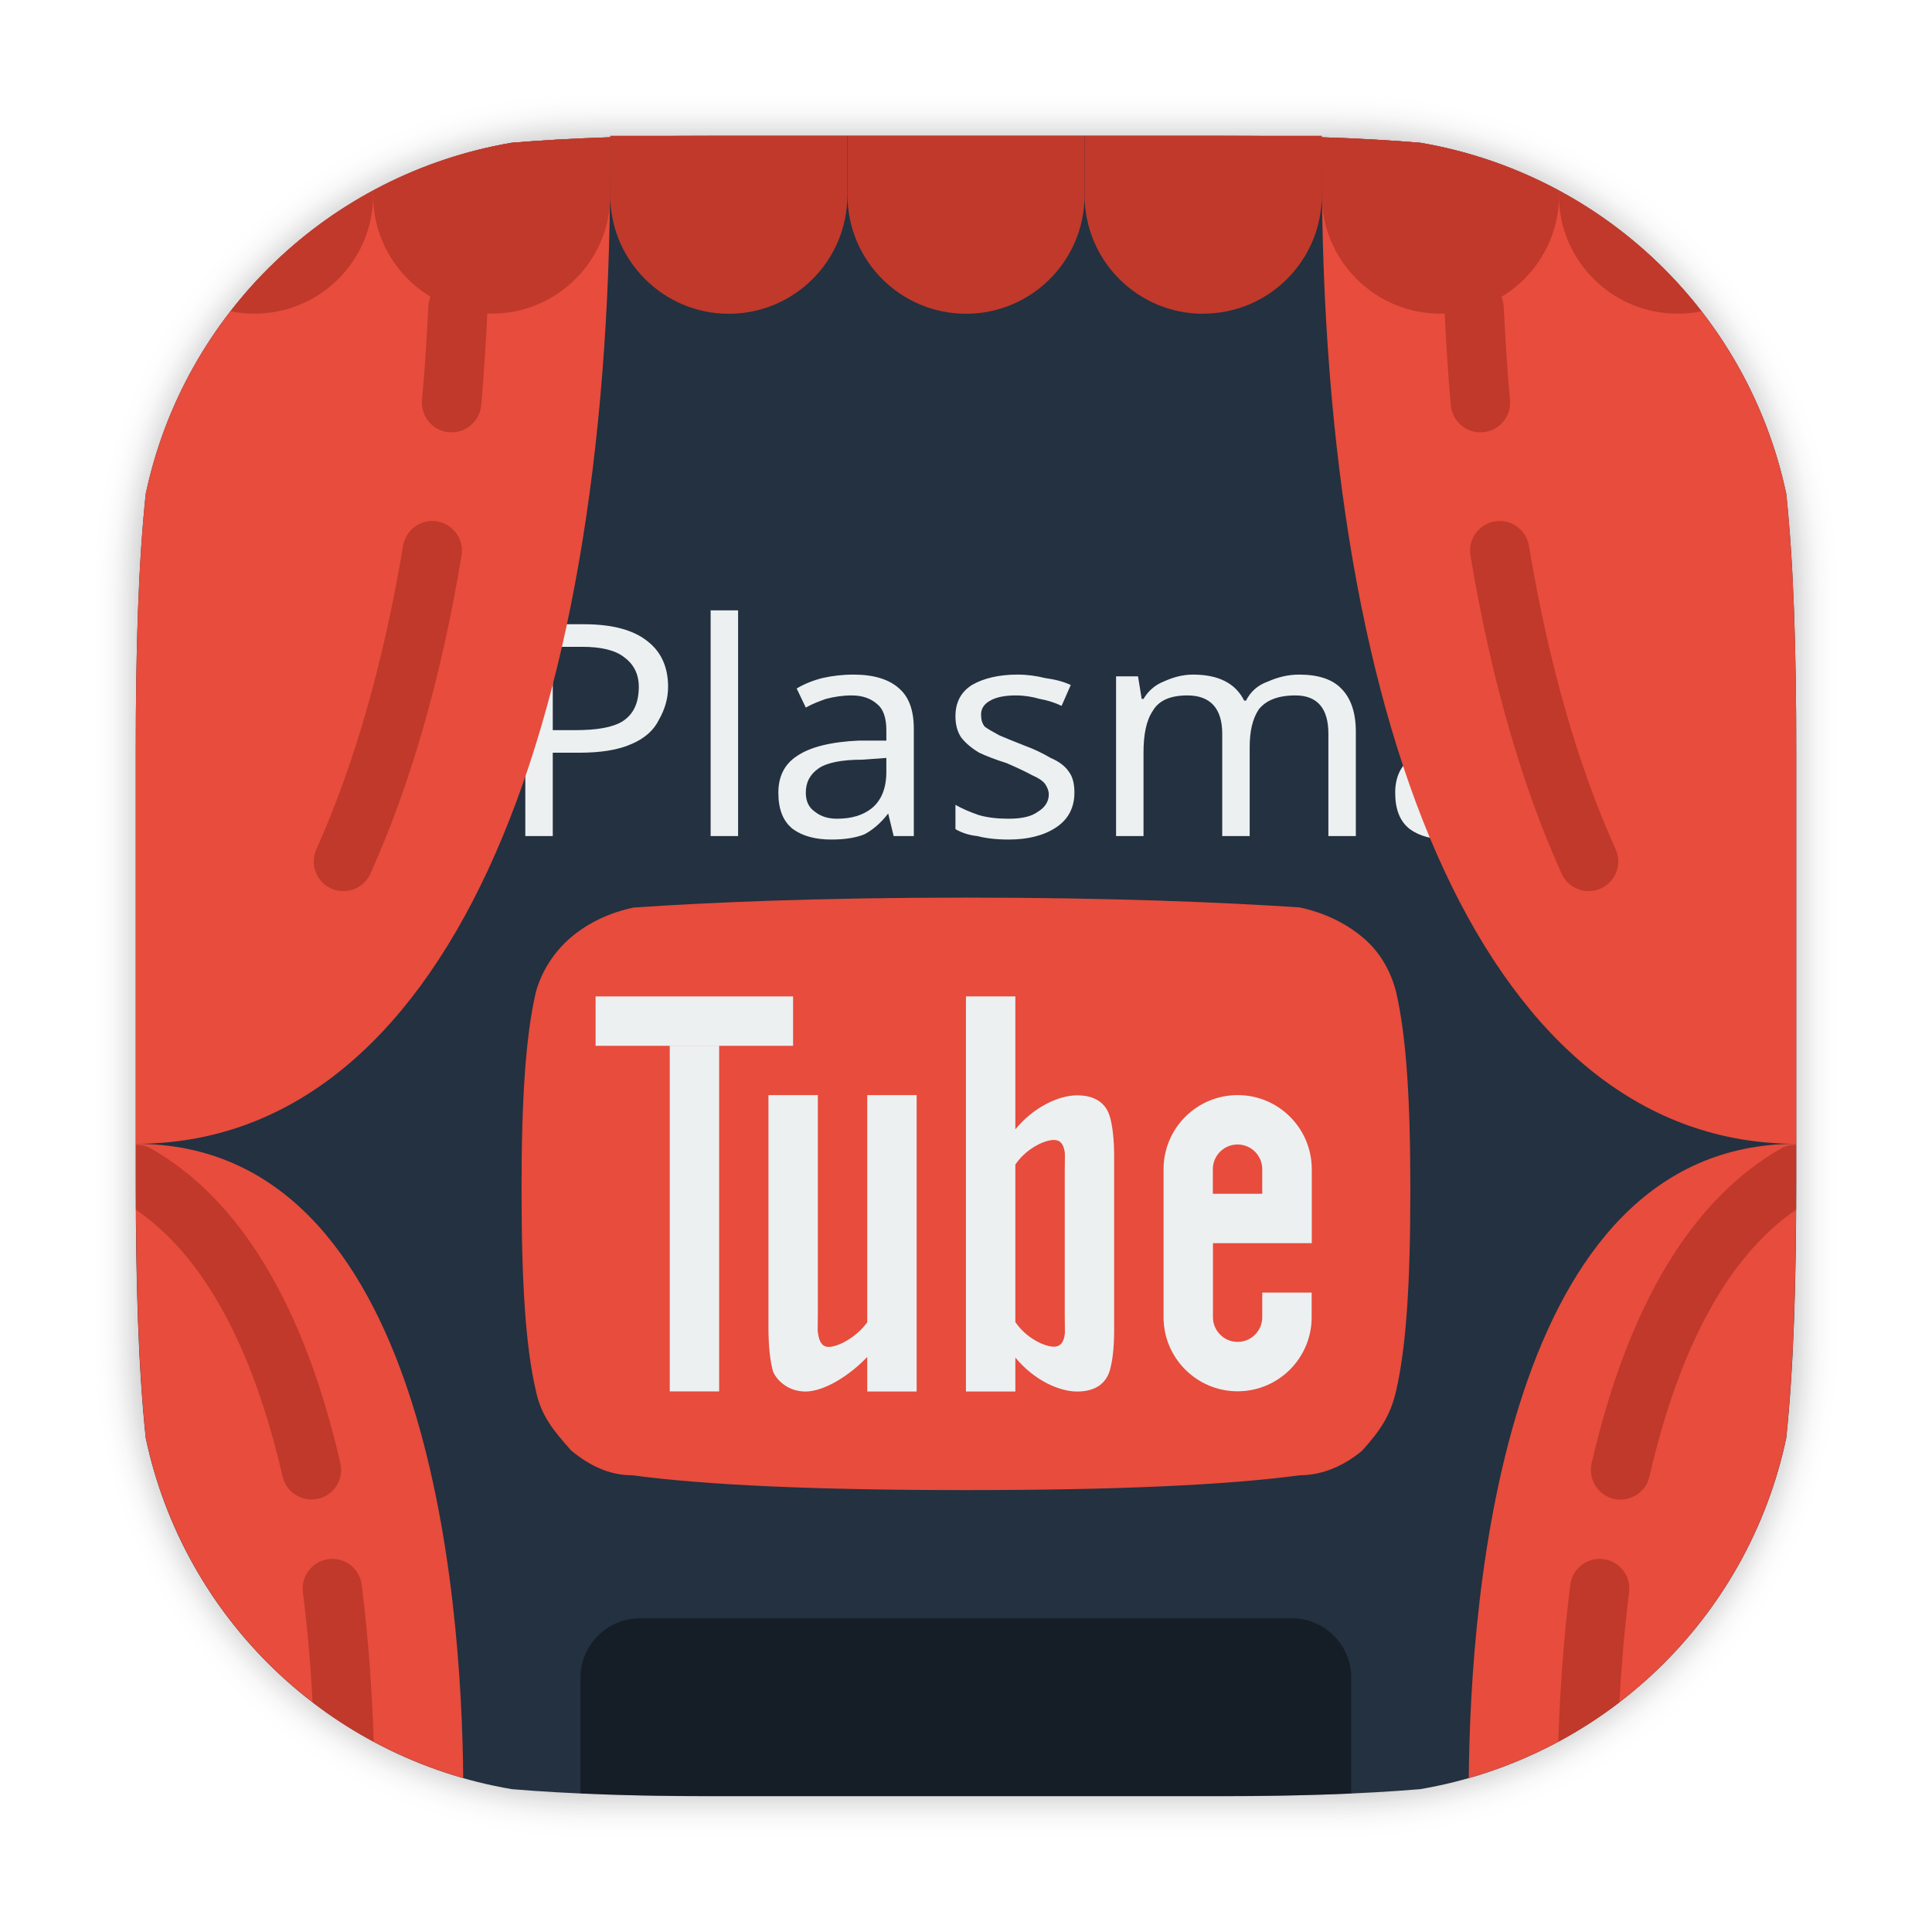
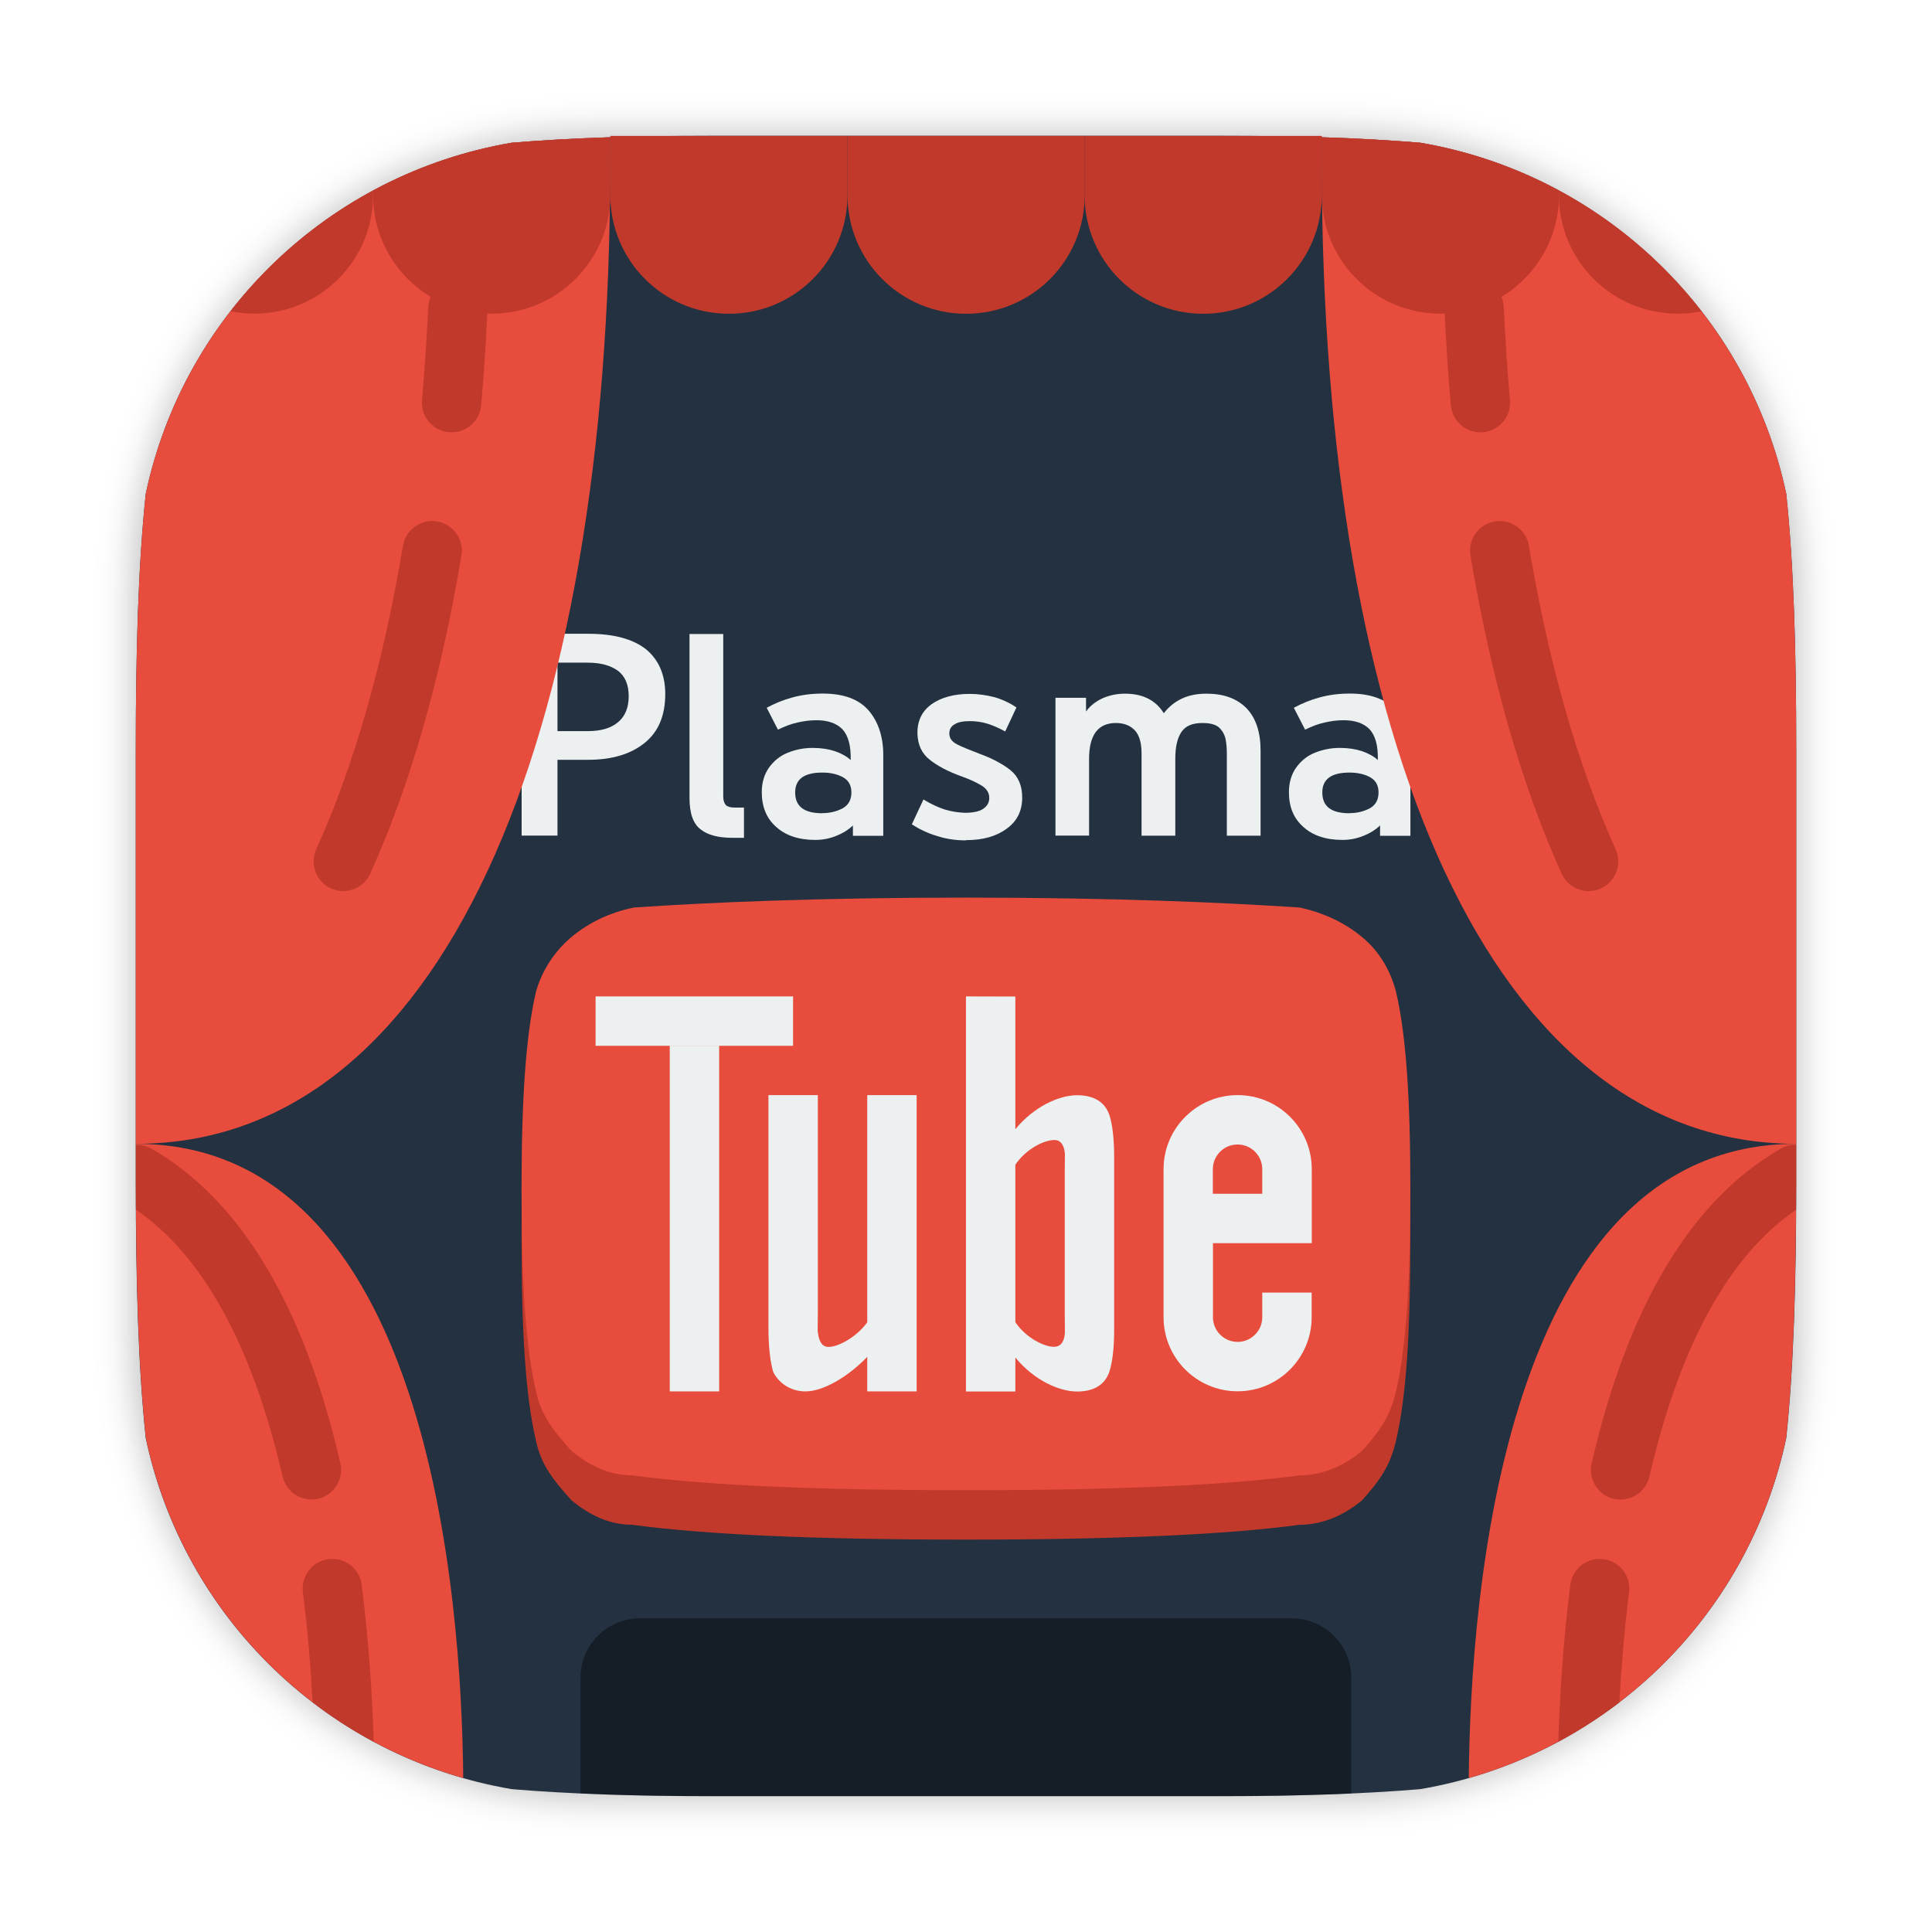
- <svg xmlns="http://www.w3.org/2000/svg" xmlns:xlink="http://www.w3.org/1999/xlink" width="64" height="64" version="1.1" viewBox="0 0 16.933 16.933" id="svg1215" xml:space="preserve">
+ <svg xmlns="http://www.w3.org/2000/svg" id="svg1215" width="64" height="64" version="1.1" viewBox="0 0 16.933 16.933">
  <defs id="defs1203">
-     <filter id="filter1057" x="-0.027" y="-0.027" width="1.054" height="1.054" color-interpolation-filters="sRGB">
-       <feGaussianBlur stdDeviation="0.619" id="feGaussianBlur1190" />
+     <filter id="filter1057" x="-.027" y="-.027" width="1.054" height="1.054" color-interpolation-filters="sRGB">
+       <feGaussianBlur id="feGaussianBlur1190" stdDeviation="0.619" />
    </filter>
-     <linearGradient id="linearGradient1068" x1="1.331" x2="13.449" y1="15.576" y2="3.459" gradientTransform="translate(-8e-4,0.1405)" gradientUnits="userSpaceOnUse">
-       <stop stop-color="#3caaff" offset="0" id="stop1193" style="stop-color:#34495e;stop-opacity:1;" />
-       <stop stop-color="#b496ff" offset="1" id="stop1195" style="stop-color:#2c3e50;stop-opacity:1;" />
-     </linearGradient>
-     <linearGradient id="linearGradient853" x1="1.331" x2="13.449" y1="15.576" y2="3.459" gradientTransform="matrix(1.1322 0 0 1.1322 -1.9277 -5.2545)" gradientUnits="userSpaceOnUse">
-       <stop stop-color="#fff" offset="0" id="stop1198" />
-       <stop stop-color="#e6e6ff" offset="1" id="stop1200" />
-     </linearGradient>
-     <linearGradient id="linearGradient1002" x1="20.947" x2="11.301" y1="6.92" y2="1.352" gradientTransform="matrix(0.9999803,0,0,0.9999803,-43.92906,-0.9791865)" gradientUnits="userSpaceOnUse" xlink:href="#linearGradient990" />
-     <linearGradient id="linearGradient990">
-       <stop stop-color="#da4453" offset="0" id="stop1307" />
-       <stop stop-color="#da4453" stop-opacity=".558" offset="1" id="stop1309" />
-     </linearGradient>
-     <linearGradient id="linearGradient1062" x1="50.545" x2="78.2" y1="14.438" y2="42.093" gradientTransform="matrix(0.26458,0,0,0.26458,-11.112,2.5058e-4)" gradientUnits="userSpaceOnUse">
-       <stop offset="0" id="stop1319" />
-       <stop stop-opacity="0" offset="1" id="stop1321" />
-     </linearGradient>
-     <linearGradient id="linearGradient992" x1="52.426" x2="79.985" y1="37.034" y2="21.123" gradientTransform="matrix(0.26458,0,0,0.26458,-11.112,2.5058e-4)" gradientUnits="userSpaceOnUse" xlink:href="#linearGradient990" />
-     <linearGradient id="linearGradient2155" x1="25" x2="25" y1="5" y2="42.001" gradientTransform="matrix(0.2645748,0,0,0.2645748,-32.81693,-0.9794438)" gradientUnits="userSpaceOnUse">
-       <stop stop-color="#34495e" offset="0" id="stop1312" />
-       <stop stop-color="#2c3e50" offset="1" id="stop1314" />
-     </linearGradient>
  </defs>
-   <rect transform="matrix(0.26458,0,0,0.26458,0.79772,0.7977)" x="1.485" y="1.485" width="55" height="55" ry="15" fill="#141414" filter="url(#filter1057)" opacity="0.3" stroke-linecap="round" stroke-width="2.744" id="rect1207" />
-   <path id="polygon4332" style="fill:#233140;fill-opacity:1;stroke-width:0.029" d="m 6.225,1.19 c -0.665,0 -1.235,0.019 -1.739,0.061 -1.604,0.273 -2.875,1.497 -3.209,3.079 -3.5e-5,3.21e-4 3.2e-5,7.45e-4 0,10e-4 -0.065,0.622 -0.087,1.363 -0.087,2.247 v 3.776 c 0,0.884 0.022,1.625 0.087,2.247 3.2e-5,3.21e-4 -3.5e-5,7.47e-4 0,0.001 0.334,1.582 1.604,2.807 3.209,3.079 0.504,0.042 1.074,0.061 1.739,0.061 h 4.483 c 0.665,0 1.235,-0.019 1.739,-0.061 1.604,-0.273 2.875,-1.497 3.209,-3.079 5.9e-5,-3.3e-4 -5.9e-5,-7.39e-4 0,-0.001 0.065,-0.622 0.087,-1.363 0.087,-2.247 V 6.578 c 0,-0.884 -0.022,-1.625 -0.087,-2.247 -5.9e-5,-3.3e-4 5.9e-5,-7.39e-4 0,-10e-4 C 15.322,2.748 14.051,1.524 12.447,1.251 11.943,1.209 11.373,1.19 10.708,1.19 Z" />
-   <text xml:space="preserve" style="font-style:normal;font-weight:normal;font-size:2.666px;line-height:1.25;font-family:sans-serif;fill:#ecf0f1;fill-opacity:1;stroke:none;stroke-width:0.444" x="4.218" y="7.52" id="text489" transform="scale(1.026699,0.9739957)">
-     <tspan id="tspan487" x="4.218" y="7.52" style="font-style:normal;font-variant:normal;font-weight:normal;font-stretch:normal;font-size:2.666px;font-family:'YouTube Sans';-inkscape-font-specification:'YouTube Sans';fill:#ecf0f1;fill-opacity:1;stroke-width:0.444">Plasma</tspan>
-   </text>
-   <path id="path4334" style="fill:#e74c3c;fill-opacity:1;stroke-width:0.029" d="M 5.348,1.203 C 5.04,1.213 4.753,1.229 4.486,1.251 2.882,1.524 1.611,2.748 1.277,4.33 c -3.4e-5,3.21e-4 3.3e-5,7.46e-4 0,10e-4 -0.065,0.622 -0.087,1.363 -0.087,2.247 v 3.447 c 2.68,0 4.158,-3.524 4.158,-8.575 z" />
-   <path id="path4336" style="fill:#e74c3c;fill-opacity:1;stroke-width:0.029" d="m 11.585,1.203 v 0.247 c 0,5.051 1.478,8.575 4.158,8.575 V 6.578 c 0,-0.884 -0.022,-1.625 -0.087,-2.247 -7e-5,-3.29e-4 6.9e-5,-7.39e-4 0,-10e-4 C 15.322,2.748 14.051,1.524 12.447,1.251 12.18,1.229 11.893,1.213 11.585,1.203 Z" />
-   <path style="fill:#c0392b;fill-opacity:1;stroke-width:0.029" d="m 8.467,2.75 v 0 c -0.574,0 -1.039,-0.465 -1.039,-1.039 V 1.19 H 9.506 V 1.71 C 9.506,2.284 9.041,2.75 8.467,2.75" id="path4340" />
-   <path style="fill:#c0392b;fill-opacity:1;stroke-width:0.029" d="m 6.388,2.75 v 0 C 5.814,2.75 5.348,2.284 5.348,1.71 V 1.19 H 7.427 V 1.71 C 7.427,2.284 6.962,2.75 6.388,2.75" id="path4342" />
-   <path id="path4344" style="fill:#c0392b;fill-opacity:1;stroke-width:0.029" d="M 3.27,1.67 C 2.782,1.933 2.357,2.294 2.021,2.728 c 0.068,0.014 0.138,0.021 0.209,0.021 0.574,0 1.04,-0.465 1.04,-1.039 z" />
-   <path id="path4346" style="fill:#c0392b;fill-opacity:1;stroke-width:0.029" d="m 13.663,1.67 v 0.04 c 0,0.574 0.466,1.039 1.04,1.039 0.072,0 0.142,-0.007 0.209,-0.021 C 14.576,2.294 14.151,1.933 13.663,1.67 Z" />
-   <path style="fill:#c0392b;fill-opacity:1;stroke-width:0.029" d="m 10.545,2.75 v 0 c -0.574,0 -1.039,-0.465 -1.039,-1.039 V 1.19 h 2.079 v 0.52 c 0,0.574 -0.465,1.039 -1.039,1.039" id="path4348" />
-   <path id="path4352" style="fill:#000000;fill-opacity:0.4;stroke-width:0.029" d="m 5.608,14.184 c -0.287,0 -0.52,0.233 -0.52,0.52 v 1.015 c 0.348,0.016 0.722,0.024 1.136,0.024 h 4.483 c 0.415,0 0.789,-0.008 1.136,-0.024 v -1.015 c 0,-0.287 -0.233,-0.52 -0.52,-0.52 z" />
-   <path id="path4354" style="fill:#e74c3c;fill-opacity:1;stroke-width:0.029" d="m 1.191,10.025 v 0.329 c 0,0.884 0.022,1.625 0.087,2.247 3.3e-5,3.22e-4 -3.4e-5,7.47e-4 0,0.001 0.304,1.439 1.382,2.582 2.782,2.982 -0.014,-1.613 -0.31,-5.559 -2.869,-5.559 z" />
-   <path id="path4356" style="fill:#e74c3c;fill-opacity:1;stroke-width:0.029" d="m 15.742,10.025 c -2.559,0 -2.855,3.946 -2.869,5.559 1.4,-0.4 2.479,-1.543 2.782,-2.982 6.9e-5,-3.29e-4 -7e-5,-7.39e-4 0,-0.001 0.065,-0.622 0.087,-1.363 0.087,-2.247 z" />
-   <path style="fill:#c0392b;fill-opacity:1;stroke-width:0.029" d="m 3.009,7.81 c -0.036,0 -0.072,-0.007 -0.107,-0.023 C 2.772,7.728 2.714,7.574 2.773,7.443 3.105,6.706 3.361,5.811 3.533,4.784 3.557,4.642 3.69,4.546 3.832,4.57 3.973,4.594 4.069,4.728 4.045,4.869 3.867,5.941 3.598,6.878 3.246,7.657 3.203,7.753 3.109,7.81 3.009,7.81" id="path4360" />
-   <path style="fill:#c0392b;fill-opacity:1;stroke-width:0.029" d="m 3.958,3.789 c -0.008,0 -0.016,-2.65e-4 -0.024,-10e-4 C 3.791,3.775 3.686,3.648 3.699,3.505 3.724,3.24 3.74,2.965 3.754,2.688 3.762,2.545 3.875,2.434 4.028,2.442 4.17,2.45 4.281,2.572 4.273,2.715 4.258,2.999 4.242,3.281 4.217,3.553 4.204,3.688 4.091,3.789 3.958,3.789" id="path4362" />
-   <path style="fill:#c0392b;fill-opacity:1;stroke-width:0.029" d="m 13.924,7.81 c -0.099,0 -0.194,-0.057 -0.237,-0.153 -0.352,-0.779 -0.62,-1.716 -0.799,-2.788 -0.024,-0.142 0.072,-0.275 0.213,-0.299 0.141,-0.024 0.275,0.072 0.299,0.214 0.172,1.027 0.427,1.922 0.76,2.659 0.059,0.131 0.001,0.285 -0.13,0.344 -0.035,0.016 -0.071,0.023 -0.107,0.023" id="path4364" />
-   <path style="fill:#c0392b;fill-opacity:1;stroke-width:0.029" d="m 12.975,3.789 c -0.133,0 -0.246,-0.101 -0.259,-0.236 -0.025,-0.272 -0.041,-0.553 -0.056,-0.837 -0.007,-0.143 0.103,-0.266 0.246,-0.273 0.15,-0.009 0.266,0.102 0.273,0.246 0.015,0.277 0.03,0.552 0.055,0.817 0.013,0.143 -0.092,0.269 -0.235,0.282 -0.008,7.36e-4 -0.016,10e-4 -0.024,10e-4" id="path4366" />
-   <path id="path4372" style="fill:#c0392b;fill-opacity:1;stroke-width:0.029" d="M 5.348,1.203 C 5.04,1.213 4.753,1.229 4.486,1.251 4.052,1.325 3.643,1.469 3.27,1.67 v 0.04 c 0,0.574 0.465,1.039 1.039,1.039 0.574,0 1.04,-0.465 1.04,-1.039 z" />
-   <path id="path4374" style="fill:#c0392b;fill-opacity:1;stroke-width:0.029" d="m 11.585,1.203 v 0.507 c 0,0.574 0.466,1.039 1.04,1.039 0.574,0 1.039,-0.465 1.039,-1.039 V 1.67 C 13.29,1.469 12.881,1.325 12.447,1.251 12.18,1.229 11.893,1.213 11.585,1.203 Z" />
-   <path style="fill:#c0392b;fill-opacity:1;stroke-width:0.029" d="m 1.319,10.064 c -0.041,-0.023 -0.084,-0.03 -0.128,-0.03 v 0.568 c 0.586,0.401 1.019,1.184 1.286,2.339 0.028,0.12 0.135,0.201 0.253,0.201 0.019,0 0.039,-0.002 0.058,-0.006 0.14,-0.032 0.227,-0.172 0.195,-0.312 C 2.663,11.438 2.103,10.509 1.319,10.064" id="path4376" />
-   <path id="path4378" style="fill:#c0392b;fill-opacity:1;stroke-width:0.029" d="m 2.906,13.663 c -0.009,2.22e-4 -0.017,9.3e-4 -0.026,0.002 -0.142,0.018 -0.243,0.148 -0.225,0.29 0.043,0.34 0.069,0.668 0.085,0.965 0.168,0.129 0.347,0.244 0.535,0.345 -0.012,-0.391 -0.041,-0.867 -0.105,-1.375 -0.017,-0.133 -0.131,-0.231 -0.264,-0.227 z" />
-   <path id="path4380" style="fill:#c0392b;fill-opacity:1;stroke-width:0.029" d="m 14.014,13.663 c -0.126,0.003 -0.235,0.099 -0.251,0.227 -0.064,0.508 -0.093,0.983 -0.105,1.375 0.188,-0.101 0.367,-0.216 0.535,-0.345 0.016,-0.296 0.042,-0.624 0.085,-0.965 0.018,-0.142 -0.083,-0.272 -0.225,-0.29 -0.013,-0.002 -0.026,-0.002 -0.039,-0.002 z" />
-   <path style="fill:#c0392b;fill-opacity:1;stroke-width:0.029" d="m 15.742,10.034 c -0.044,-2.65e-4 -0.088,0.007 -0.128,0.03 -0.784,0.445 -1.344,1.374 -1.664,2.761 -0.032,0.14 0.055,0.28 0.195,0.312 0.019,0.004 0.039,0.006 0.058,0.006 0.118,0 0.225,-0.081 0.253,-0.201 0.267,-1.156 0.7,-1.938 1.286,-2.34 z" id="path4382" />
-   <path d="m 8.466,7.867 c -1.303,0 -2.268,0.043 -2.911,0.087 C 5.348,7.997 5.162,8.083 5.007,8.213 4.853,8.343 4.747,8.516 4.698,8.689 4.606,9.079 4.571,9.641 4.571,10.42 c 0,0.822 0.035,1.385 0.127,1.775 0.046,0.216 0.155,0.346 0.309,0.519 0.158,0.13 0.331,0.216 0.534,0.216 0.646,0.087 1.622,0.13 2.925,0.13 1.303,0 2.279,-0.043 2.925,-0.13 0.204,0 0.394,-0.087 0.548,-0.216 0.155,-0.173 0.246,-0.303 0.296,-0.519 0.091,-0.39 0.126,-0.952 0.126,-1.775 0,-0.779 -0.035,-1.342 -0.126,-1.731 C 12.19,8.516 12.098,8.343 11.94,8.213 11.785,8.083 11.595,7.997 11.391,7.953 10.745,7.91 9.769,7.867 8.466,7.867 Z" fill="#e74c3c" id="path14632" style="stroke-width:0.433" />
-   <rect height="0.433" width="1.731" y="8.733" x="5.22" id="rect14636" style="fill:#ecf0f1;stroke-width:0.433" />
-   <rect height="3.03" width="0.433" y="9.165" x="5.87" id="rect14638" style="fill:#ecf0f1;stroke-width:0.433" />
-   <path d="m 6.735,9.598 v 0.13 0.736 1.169 c 0,0.173 0.016,0.303 0.041,0.39 0.04,0.087 0.141,0.173 0.284,0.173 0.156,0 0.376,-0.13 0.541,-0.303 v 0.087 0.216 H 8.034 V 9.598 H 7.601 V 11.546 11.589 c -0.093,0.13 -0.254,0.216 -0.338,0.216 -0.056,0 -0.085,-0.043 -0.095,-0.13 -0.003,0 0,-0.087 0,-0.173 V 10.464 9.728 9.598 Z" id="path14640" style="fill:#ecf0f1;stroke-width:0.433" />
-   <path d="m 8.466,8.733 v 0.866 2.597 h 0.433 v -0.19 -0.108 c 0.165,0.201 0.386,0.298 0.541,0.298 0.143,0 0.244,-0.056 0.284,-0.176 0.025,-0.078 0.041,-0.2 0.041,-0.365 v -0.757 -0.757 c 0,-0.165 -0.016,-0.287 -0.041,-0.365 -0.04,-0.12 -0.141,-0.176 -0.284,-0.176 -0.155,0 -0.376,0.097 -0.541,0.298 V 9.598 8.733 Z m 0.771,1.258 c 0.056,0 0.085,0.037 0.095,0.108 0.003,0.006 0,0.069 0,0.176 v 0.622 0.622 c 0,0.107 0.003,0.169 0,0.176 -0.009,0.071 -0.039,0.108 -0.095,0.108 -0.084,0 -0.245,-0.077 -0.338,-0.216 v -0.041 -1.339 c 0.093,-0.139 0.254,-0.216 0.338,-0.216 z" id="path14642" style="fill:#ecf0f1;stroke-width:0.433" />
-   <path d="m 10.847,9.598 c -0.358,0 -0.649,0.291 -0.649,0.649 v 1.298 c 0,0.358 0.291,0.649 0.649,0.649 0.358,0 0.649,-0.291 0.649,-0.649 V 11.329 H 11.063 v 0.216 c 0,0.119 -0.097,0.216 -0.216,0.216 -0.119,0 -0.216,-0.097 -0.216,-0.216 v -0.216 -0.433 h 0.433 0.433 v -0.649 c 0,-0.358 -0.291,-0.649 -0.649,-0.649 z m 0,0.433 c 0.119,0 0.216,0.097 0.216,0.216 v 0.216 h -0.433 v -0.216 c 0,-0.119 0.097,-0.216 0.216,-0.216 z" id="path14644" style="fill:#ecf0f1;stroke-width:0.433" />
+   <rect id="rect1207" transform="matrix(.26458 0 0 .26458 .79772 .7977)" x="1.485" y="1.485" width="55" height="55" ry="15" fill="#141414" filter="url(#filter1057)" opacity=".3" stroke-linecap="round" stroke-width="2.744" />
+   <path id="polygon4332" d="m6.225 1.19c-0.665 0-1.235 0.019-1.739 0.061-1.604 0.273-2.875 1.497-3.209 3.079-3.5e-5 3.21e-4 3.2e-5 7.45e-4 0 1e-3 -0.065 0.622-0.087 1.363-0.087 2.247v3.776c0 0.884 0.022 1.625 0.087 2.247 3.2e-5 3.21e-4 -3.5e-5 7.47e-4 0 1e-3 0.334 1.582 1.604 2.807 3.209 3.079 0.504 0.042 1.074 0.061 1.739 0.061h4.483c0.665 0 1.235-0.019 1.739-0.061 1.604-0.273 2.875-1.497 3.209-3.079 5.9e-5 -3.3e-4 -5.9e-5 -7.39e-4 0-1e-3 0.065-0.622 0.087-1.363 0.087-2.247v-3.776c0-0.884-0.022-1.625-0.087-2.247-5.9e-5 -3.3e-4 5.9e-5 -7.39e-4 0-1e-3 -0.334-1.582-1.604-2.806-3.209-3.079-0.504-0.042-1.074-0.061-1.739-0.061z" fill="#233140" stroke-width=".029" />
+   <g id="text489" transform="scale(1.026699 .9739957)" fill="#ecf0f1" stroke-width=".444" aria-label="Plasma">
+     <path id="path938" d="m4.759 7.52v-0.683h0.261c0.205 0 0.365-0.051 0.483-0.152 0.117-0.099 0.176-0.245 0.176-0.44 0-0.173-0.056-0.309-0.165-0.403-0.112-0.093-0.277-0.139-0.493-0.139h-0.568v1.816h0.307zm0-1.557h0.259c0.107 0 0.192 0.024 0.256 0.072 0.061 0.048 0.093 0.125 0.093 0.229 0 0.101-0.029 0.179-0.088 0.232-0.061 0.056-0.147 0.083-0.261 0.083h-0.259v-0.616z" />
+     <path id="path940" d="m6.351 7.539v-0.272h-0.075c-0.04 0-0.069-8e-3 -0.083-0.027-0.013-0.019-0.021-0.045-0.019-0.085v-1.45h-0.288v1.474c0 0.141 0.032 0.235 0.096 0.285 0.061 0.051 0.152 0.075 0.269 0.075h0.099z" />
+     <path id="path942" d="m6.959 7.558c0.067 0 0.125-0.013 0.181-0.037 0.056-0.024 0.101-0.053 0.141-0.093v0.093h0.259v-0.728c0-0.165-0.043-0.299-0.125-0.4-0.083-0.101-0.213-0.152-0.392-0.152-0.091 0-0.176 0.011-0.259 0.035-0.083 0.024-0.155 0.056-0.219 0.093l0.096 0.197c0.056-0.029 0.109-0.051 0.165-0.064 0.053-0.013 0.107-0.021 0.163-0.021 0.099 0 0.173 0.027 0.224 0.083 0.048 0.056 0.072 0.147 0.069 0.275-0.037-0.035-0.083-0.061-0.136-0.08-0.056-0.019-0.117-0.029-0.189-0.029-0.077 0-0.149 0.016-0.216 0.045-0.067 0.029-0.117 0.075-0.157 0.133-0.04 0.061-0.061 0.133-0.061 0.221 0 0.131 0.04 0.235 0.123 0.312 0.08 0.077 0.192 0.117 0.333 0.117zm0.061-0.24c-0.155 0-0.232-0.061-0.232-0.187 0-0.12 0.077-0.179 0.232-0.179 0.067 0 0.123 0.013 0.173 0.04 0.051 0.029 0.075 0.075 0.075 0.139 0 0.064-0.024 0.112-0.072 0.141-0.051 0.029-0.109 0.045-0.176 0.045z" />
+     <path id="path944" d="m8.246 7.56c0.147 0 0.261-0.035 0.349-0.104 0.088-0.067 0.131-0.16 0.131-0.28 0-0.104-0.032-0.187-0.099-0.245-0.067-0.056-0.157-0.107-0.267-0.149-0.085-0.035-0.149-0.061-0.192-0.085s-0.064-0.056-0.064-0.096c0-0.04 0.016-0.067 0.048-0.085 0.029-0.019 0.072-0.027 0.128-0.027 0.053 0 0.104 8e-3 0.152 0.024 0.048 0.016 0.099 0.04 0.149 0.069l0.096-0.216c-0.056-0.04-0.12-0.072-0.189-0.093-0.072-0.019-0.141-0.029-0.211-0.029-0.133 0-0.243 0.032-0.325 0.093-0.083 0.064-0.123 0.152-0.12 0.267 0.003 0.099 0.037 0.176 0.104 0.232 0.067 0.056 0.157 0.107 0.277 0.152 0.077 0.029 0.133 0.059 0.173 0.085 0.04 0.029 0.059 0.064 0.059 0.107 0 0.043-0.019 0.075-0.053 0.099s-0.088 0.035-0.157 0.035c-0.056-0.003-0.112-0.011-0.168-0.029-0.056-0.019-0.117-0.048-0.184-0.091l-0.099 0.224c0.067 0.045 0.136 0.08 0.213 0.104 0.077 0.027 0.16 0.04 0.248 0.04z" />
+     <path id="path946" d="m9.297 7.52v-0.691c0-0.216 0.077-0.323 0.229-0.323 0.067 0 0.12 0.021 0.16 0.064 0.04 0.045 0.059 0.115 0.059 0.211v0.739h0.288v-0.691c0-0.104 0.016-0.184 0.051-0.24 0.035-0.056 0.093-0.083 0.181-0.083 0.064 0 0.112 0.013 0.141 0.04 0.029 0.029 0.048 0.064 0.056 0.104 8e-3 0.043 0.011 0.085 0.011 0.131v0.739h0.288v-0.768c0-0.163-0.04-0.291-0.12-0.379-0.083-0.088-0.195-0.131-0.341-0.131-0.077 0-0.147 0.013-0.208 0.043-0.061 0.029-0.115 0.075-0.157 0.133-0.069-0.117-0.179-0.176-0.331-0.176-0.067 0-0.128 0.013-0.189 0.04-0.061 0.029-0.109 0.069-0.144 0.12v-0.123h-0.261v1.24h0.288z" />
+     <path id="path948" d="m11.459 7.558c0.067 0 0.125-0.013 0.181-0.037s0.101-0.053 0.141-0.093v0.093h0.259v-0.728c0-0.165-0.043-0.299-0.125-0.4-0.083-0.101-0.213-0.152-0.392-0.152-0.091 0-0.176 0.011-0.259 0.035-0.083 0.024-0.155 0.056-0.219 0.093l0.096 0.197c0.056-0.029 0.109-0.051 0.165-0.064 0.053-0.013 0.107-0.021 0.163-0.021 0.099 0 0.173 0.027 0.224 0.083 0.048 0.056 0.072 0.147 0.069 0.275-0.037-0.035-0.083-0.061-0.136-0.08-0.056-0.019-0.117-0.029-0.189-0.029-0.077 0-0.149 0.016-0.216 0.045-0.067 0.029-0.117 0.075-0.157 0.133-0.04 0.061-0.061 0.133-0.061 0.221 0 0.131 0.04 0.235 0.123 0.312 0.08 0.077 0.192 0.117 0.333 0.117zm0.061-0.24c-0.155 0-0.232-0.061-0.232-0.187 0-0.12 0.077-0.179 0.232-0.179 0.067 0 0.123 0.013 0.173 0.04 0.051 0.029 0.075 0.075 0.075 0.139 0 0.064-0.024 0.112-0.072 0.141-0.051 0.029-0.109 0.045-0.176 0.045z" />
+   </g>
+   <path id="path4334" d="m5.348 1.203c-0.308 0.01-0.595 0.026-0.862 0.048-1.604 0.273-2.875 1.497-3.209 3.079-3.4e-5 3.21e-4 3.3e-5 7.46e-4 0 1e-3 -0.065 0.622-0.087 1.363-0.087 2.247v3.447c2.68 0 4.158-3.524 4.158-8.575z" fill="#e74c3c" stroke-width=".029" />
+   <path id="path4336" d="m11.585 1.203v0.247c0 5.051 1.478 8.575 4.158 8.575v-3.447c0-0.884-0.022-1.625-0.087-2.247-7e-5 -3.29e-4 6.9e-5 -7.39e-4 0-1e-3 -0.334-1.582-1.604-2.806-3.209-3.079-0.267-0.022-0.554-0.038-0.862-0.048z" fill="#e74c3c" stroke-width=".029" />
+   <g fill="#c0392b" stroke-width=".029">
+     <path id="path4340" d="m8.467 2.75c-0.574 0-1.039-0.465-1.039-1.039v-0.52h2.079v0.52c-2.95e-5 0.574-0.465 1.039-1.039 1.039" />
+     <path id="path4342" d="m6.388 2.75c-0.574 0-1.039-0.465-1.039-1.039v-0.52h2.079v0.52c-2.94e-5 0.574-0.465 1.039-1.039 1.039" />
+     <path id="path4344" d="m3.27 1.67c-0.487 0.263-0.912 0.624-1.249 1.058 0.068 0.014 0.138 0.021 0.209 0.021 0.574 0 1.04-0.465 1.04-1.039z" />
+     <path id="path4346" d="m13.663 1.67v0.04c0 0.574 0.466 1.039 1.04 1.039 0.072 0 0.142-0.007 0.209-0.021-0.337-0.434-0.762-0.795-1.249-1.058z" />
+     <path id="path4348" d="m10.545 2.75c-0.574 0-1.039-0.465-1.039-1.039v-0.52h2.079v0.52c0 0.574-0.465 1.039-1.039 1.039" />
+   </g>
+   <g stroke-width=".029">
+     <path id="path4352" d="m5.608 14.184c-0.287 0-0.52 0.233-0.52 0.52v1.015c0.348 0.016 0.722 0.024 1.136 0.024h4.483c0.415 0 0.789-0.008 1.136-0.024v-1.015c0-0.287-0.233-0.52-0.52-0.52z" fill-opacity=".4" />
+     <path id="path4354" d="m1.191 10.025v0.329c0 0.884 0.022 1.625 0.087 2.247 3.3e-5 3.22e-4 -3.4e-5 7.47e-4 0 1e-3 0.304 1.439 1.382 2.582 2.782 2.982-0.014-1.613-0.31-5.559-2.869-5.559z" fill="#e74c3c" />
+     <path id="path4356" d="m15.742 10.025c-2.559 0-2.855 3.946-2.869 5.559 1.4-0.4 2.479-1.543 2.782-2.982 6.9e-5 -3.29e-4 -7e-5 -7.39e-4 0-1e-3 0.065-0.622 0.087-1.363 0.087-2.247z" fill="#e74c3c" />
+   </g>
+   <g fill="#c0392b">
+     <g stroke-width=".029">
+       <path id="path4360" d="m3.009 7.81c-0.036 0-0.072-0.007-0.107-0.023-0.131-0.059-0.189-0.213-0.13-0.344 0.333-0.737 0.588-1.632 0.76-2.659 0.024-0.142 0.157-0.237 0.299-0.214 0.141 0.024 0.237 0.157 0.213 0.299-0.179 1.071-0.447 2.009-0.799 2.788-0.043 0.096-0.138 0.153-0.237 0.153" />
+       <path id="path4362" d="m3.958 3.789c-0.008 0-0.016-2.65e-4 -0.024-1e-3 -0.143-0.013-0.248-0.14-0.235-0.282 0.024-0.265 0.04-0.54 0.055-0.817 0.007-0.143 0.121-0.254 0.273-0.246 0.143 0.007 0.253 0.13 0.246 0.273-0.015 0.284-0.031 0.566-0.056 0.837-0.012 0.135-0.126 0.236-0.259 0.236" />
+       <path id="path4364" d="m13.924 7.81c-0.099 0-0.194-0.057-0.237-0.153-0.352-0.779-0.62-1.716-0.799-2.788-0.024-0.142 0.072-0.275 0.213-0.299 0.141-0.024 0.275 0.072 0.299 0.214 0.172 1.027 0.427 1.922 0.76 2.659 0.059 0.131 1e-3 0.285-0.13 0.344-0.035 0.016-0.071 0.023-0.107 0.023" />
+       <path id="path4366" d="m12.975 3.789c-0.133 0-0.246-0.101-0.259-0.236-0.025-0.272-0.041-0.553-0.056-0.837-0.007-0.143 0.103-0.266 0.246-0.273 0.15-0.009 0.266 0.102 0.273 0.246 0.015 0.277 0.03 0.552 0.055 0.817 0.013 0.143-0.092 0.269-0.235 0.282-0.008 7.36e-4 -0.016 1e-3 -0.024 1e-3" />
+       <path id="path4372" d="m5.348 1.203c-0.308 0.01-0.595 0.026-0.862 0.048-0.434 0.074-0.843 0.218-1.216 0.419v0.04c0 0.574 0.465 1.039 1.039 1.039 0.574 0 1.04-0.465 1.04-1.039z" />
+       <path id="path4374" d="m11.585 1.203v0.507c0 0.574 0.466 1.039 1.04 1.039 0.574 0 1.039-0.465 1.039-1.039v-0.04c-0.373-0.201-0.782-0.345-1.216-0.419-0.267-0.022-0.554-0.038-0.862-0.048z" />
+       <path id="path4376" d="m1.319 10.064c-0.041-0.023-0.084-0.03-0.128-0.03v0.568c0.586 0.401 1.019 1.184 1.286 2.339 0.028 0.12 0.135 0.201 0.253 0.201 0.019 0 0.039-0.002 0.058-0.006 0.14-0.032 0.227-0.172 0.195-0.312-0.32-1.387-0.88-2.316-1.664-2.761" />
+       <path id="path4378" d="m2.906 13.663c-0.009 2.22e-4 -0.017 9.3e-4 -0.026 0.002-0.142 0.018-0.243 0.148-0.225 0.29 0.043 0.34 0.069 0.668 0.085 0.965 0.168 0.129 0.347 0.244 0.535 0.345-0.012-0.391-0.041-0.867-0.105-1.375-0.017-0.133-0.131-0.231-0.264-0.227z" />
+       <path id="path4380" d="m14.014 13.663c-0.126 0.003-0.235 0.099-0.251 0.227-0.064 0.508-0.093 0.983-0.105 1.375 0.188-0.101 0.367-0.216 0.535-0.345 0.016-0.296 0.042-0.624 0.085-0.965 0.018-0.142-0.083-0.272-0.225-0.29-0.013-0.002-0.026-0.002-0.039-0.002z" />
+       <path id="path4382" d="m15.742 10.034c-0.044-2.65e-4 -0.088 0.007-0.128 0.03-0.784 0.445-1.344 1.374-1.664 2.761-0.032 0.14 0.055 0.28 0.195 0.312 0.019 0.004 0.039 0.006 0.058 0.006 0.118 0 0.225-0.081 0.253-0.201 0.267-1.156 0.7-1.938 1.286-2.34z" />
+     </g>
+     <path id="path14630" d="m8.466 8.3c-1.303 0-2.268 0.043-2.911 0.087-0.207 0.043-0.394 0.13-0.548 0.26-0.155 0.13-0.26 0.303-0.309 0.476-0.091 0.39-0.127 0.952-0.127 1.731 0 0.822 0.035 1.385 0.127 1.775 0.046 0.216 0.155 0.346 0.309 0.519 0.158 0.13 0.331 0.216 0.534 0.216 0.646 0.087 1.622 0.13 2.925 0.13 1.303 0 2.279-0.043 2.925-0.13 0.204 0 0.394-0.087 0.548-0.216 0.155-0.173 0.246-0.303 0.296-0.519 0.091-0.39 0.126-0.952 0.126-1.775 0-0.779-0.035-1.342-0.126-1.731-0.046-0.173-0.138-0.346-0.296-0.476-0.155-0.13-0.345-0.216-0.548-0.26-0.646-0.043-1.622-0.087-2.925-0.087z" stroke-width=".433" />
+   </g>
+   <path id="path14632" d="m8.466 7.867c-1.303 0-2.268 0.043-2.911 0.087-0.207 0.043-0.394 0.13-0.548 0.26-0.155 0.13-0.26 0.303-0.309 0.476-0.091 0.39-0.127 0.952-0.127 1.731 0 0.822 0.035 1.385 0.127 1.775 0.046 0.216 0.155 0.346 0.309 0.519 0.158 0.13 0.331 0.216 0.534 0.216 0.646 0.087 1.622 0.13 2.925 0.13 1.303 0 2.279-0.043 2.925-0.13 0.204 0 0.394-0.087 0.548-0.216 0.155-0.173 0.246-0.303 0.296-0.519 0.091-0.39 0.126-0.952 0.126-1.775 0-0.779-0.035-1.342-0.126-1.731-0.046-0.173-0.138-0.346-0.296-0.476-0.155-0.13-0.345-0.216-0.548-0.26-0.646-0.043-1.622-0.087-2.925-0.087z" fill="#e74c3c" stroke-width=".433" />
+   <g fill="#ecf0f1" stroke-width=".433">
+     <rect id="rect14636" x="5.22" y="8.733" width="1.731" height=".433" />
+     <rect id="rect14638" x="5.87" y="9.165" width=".433" height="3.03" />
+     <path id="path14640" d="m6.735 9.598v2.034c0 0.173 0.016 0.303 0.041 0.39 0.04 0.087 0.141 0.173 0.284 0.173 0.156 0 0.376-0.13 0.541-0.303v0.303h0.433v-2.597h-0.433v1.991c-0.093 0.13-0.254 0.216-0.338 0.216-0.056 0-0.085-0.043-0.095-0.13-0.003 0 0-0.087 0-0.173v-1.904z" />
+     <path id="path14642" d="m8.466 8.733v3.463h0.433v-0.298c0.165 0.201 0.386 0.298 0.541 0.298 0.143 0 0.244-0.056 0.284-0.176 0.025-0.078 0.041-0.2 0.041-0.365v-1.515c0-0.165-0.016-0.287-0.041-0.365-0.04-0.12-0.141-0.176-0.284-0.176-0.155 0-0.376 0.097-0.541 0.298v-1.163zm0.771 1.258c0.056 0 0.085 0.037 0.095 0.108 0.003 0.006 0 0.069 0 0.176v1.245c0 0.107 0.003 0.169 0 0.176-0.009 0.071-0.039 0.108-0.095 0.108-0.084 0-0.245-0.077-0.338-0.216v-1.38c0.093-0.139 0.254-0.216 0.338-0.216z" />
+     <path id="path14644" d="m10.847 9.598c-0.358 0-0.649 0.291-0.649 0.649v1.298c0 0.358 0.291 0.649 0.649 0.649 0.358 0 0.649-0.291 0.649-0.649v-0.216h-0.433v0.216c0 0.119-0.097 0.216-0.216 0.216-0.119 0-0.216-0.097-0.216-0.216v-0.649h0.866v-0.649c0-0.358-0.291-0.649-0.649-0.649zm0 0.433c0.119 0 0.216 0.097 0.216 0.216v0.216h-0.433v-0.216c0-0.119 0.097-0.216 0.216-0.216z" />
+   </g>
</svg>
